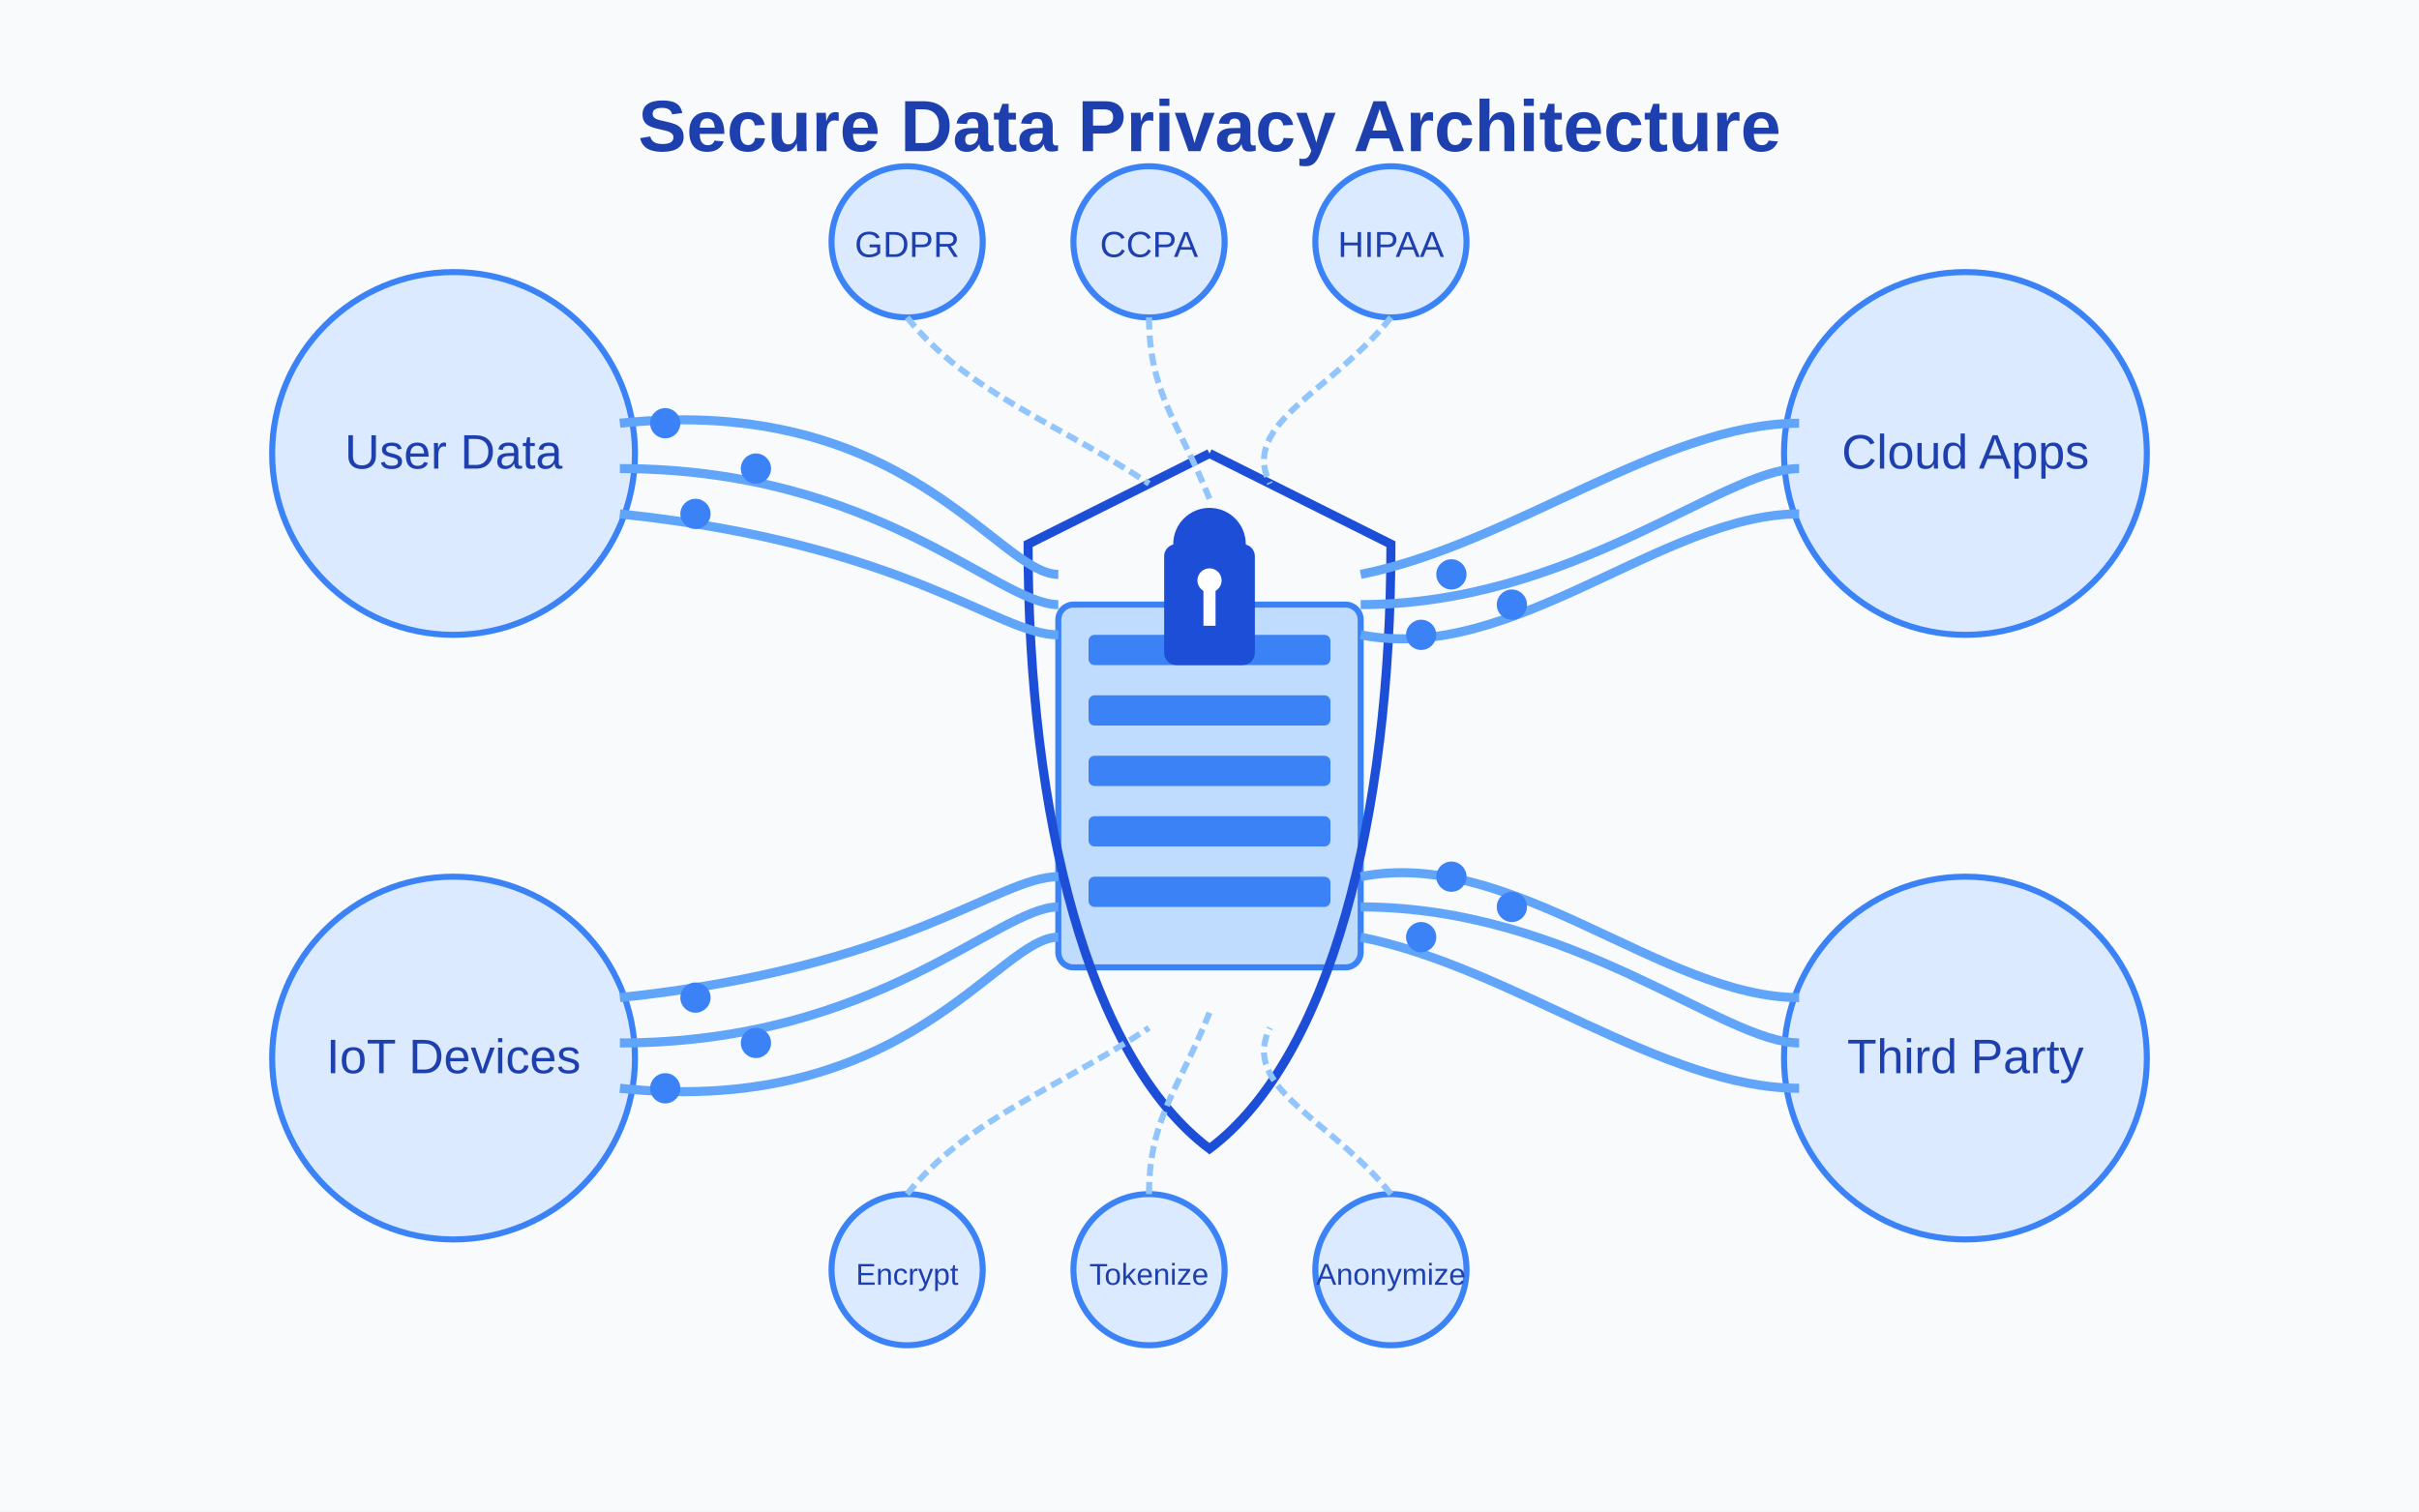
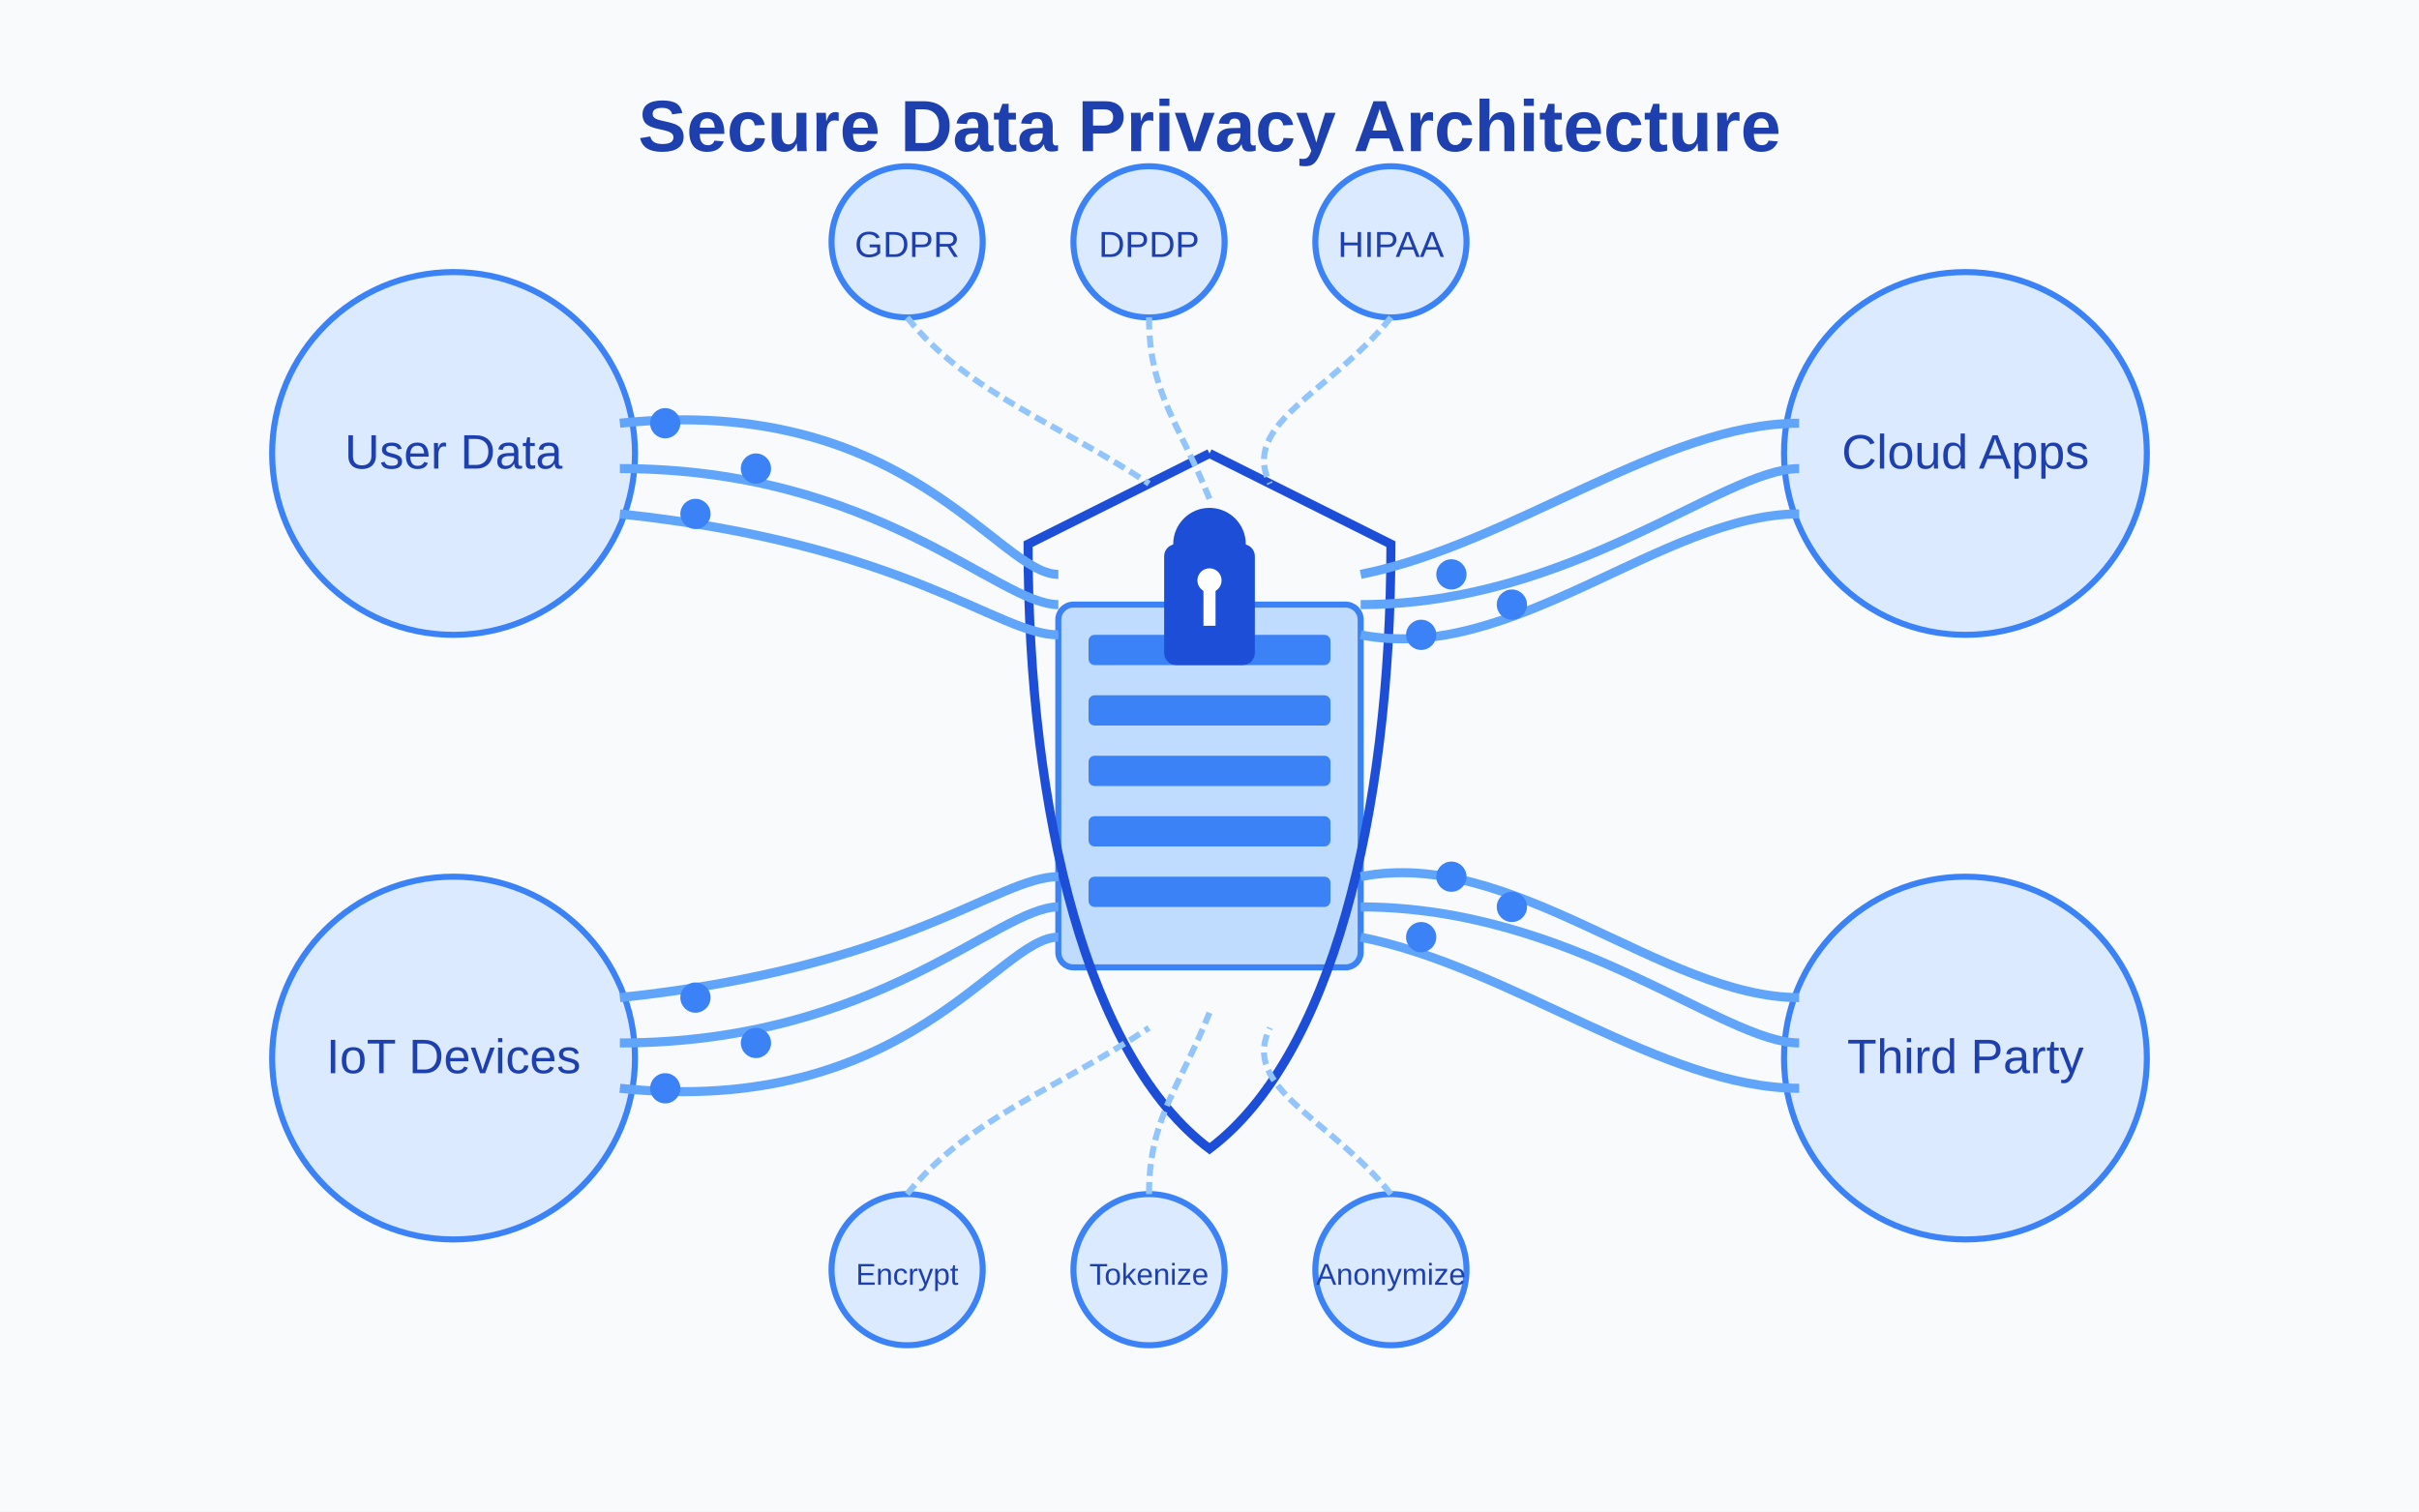
<svg xmlns="http://www.w3.org/2000/svg" width="800" height="500" viewBox="0 0 800 500">
  <rect width="800" height="500" fill="#f8fafc" />
  <rect x="350" y="200" width="100" height="120" rx="5" fill="#bfdbfe" stroke="#3b82f6" stroke-width="2" />
  <rect x="360" y="210" width="80" height="10" rx="2" fill="#3b82f6" />
  <rect x="360" y="230" width="80" height="10" rx="2" fill="#3b82f6" />
  <rect x="360" y="250" width="80" height="10" rx="2" fill="#3b82f6" />
  <rect x="360" y="270" width="80" height="10" rx="2" fill="#3b82f6" />
  <rect x="360" y="290" width="80" height="10" rx="2" fill="#3b82f6" />
  <path d="M400,150 L460,180 C460,270 440,350 400,380 C360,350 340,270 340,180 L400,150" fill="none" stroke="#1d4ed8" stroke-width="3" />
  <rect x="385" y="180" width="30" height="40" rx="4" fill="#1d4ed8" />
  <circle cx="400" cy="180" r="12" fill="#1d4ed8" />
  <circle cx="400" cy="192" r="4" fill="white" />
  <rect x="398" y="192" width="4" height="15" fill="white" />
  <circle cx="150" cy="150" r="60" fill="#dbeafe" stroke="#3b82f6" stroke-width="2" />
  <text x="150" y="155" font-family="Arial" font-size="16" text-anchor="middle" fill="#1e40af">User Data</text>
  <circle cx="150" cy="350" r="60" fill="#dbeafe" stroke="#3b82f6" stroke-width="2" />
  <text x="150" y="355" font-family="Arial" font-size="16" text-anchor="middle" fill="#1e40af">IoT Devices</text>
  <circle cx="650" cy="150" r="60" fill="#dbeafe" stroke="#3b82f6" stroke-width="2" />
  <text x="650" y="155" font-family="Arial" font-size="16" text-anchor="middle" fill="#1e40af">Cloud Apps</text>
  <circle cx="650" cy="350" r="60" fill="#dbeafe" stroke="#3b82f6" stroke-width="2" />
  <text x="650" y="355" font-family="Arial" font-size="16" text-anchor="middle" fill="#1e40af">Third Party</text>
  <path d="M205,170 C300,180 330,210 350,210" stroke="#60a5fa" stroke-width="3" fill="none" />
  <path d="M205,155 C290,155 330,200 350,200" stroke="#60a5fa" stroke-width="3" fill="none" />
  <path d="M205,140 C300,130 330,190 350,190" stroke="#60a5fa" stroke-width="3" fill="none" />
  <circle cx="230" cy="170" r="5" fill="#3b82f6">
    <animate attributeName="cx" values="205;350" dur="3s" repeatCount="indefinite" />
  </circle>
  <circle cx="250" cy="155" r="5" fill="#3b82f6">
    <animate attributeName="cx" values="205;350" dur="4s" repeatCount="indefinite" />
  </circle>
  <circle cx="220" cy="140" r="5" fill="#3b82f6">
    <animate attributeName="cx" values="205;350" dur="3.5s" repeatCount="indefinite" />
  </circle>
  <path d="M205,330 C300,320 330,290 350,290" stroke="#60a5fa" stroke-width="3" fill="none" />
  <path d="M205,345 C290,345 330,300 350,300" stroke="#60a5fa" stroke-width="3" fill="none" />
  <path d="M205,360 C300,370 330,310 350,310" stroke="#60a5fa" stroke-width="3" fill="none" />
  <circle cx="230" cy="330" r="5" fill="#3b82f6">
    <animate attributeName="cx" values="205;350" dur="3.2s" repeatCount="indefinite" />
  </circle>
  <circle cx="250" cy="345" r="5" fill="#3b82f6">
    <animate attributeName="cx" values="205;350" dur="3.7s" repeatCount="indefinite" />
  </circle>
  <circle cx="220" cy="360" r="5" fill="#3b82f6">
    <animate attributeName="cx" values="205;350" dur="4.2s" repeatCount="indefinite" />
  </circle>
  <path d="M450,190 C500,180 550,140 595,140" stroke="#60a5fa" stroke-width="3" fill="none" />
  <path d="M450,200 C520,200 570,155 595,155" stroke="#60a5fa" stroke-width="3" fill="none" />
  <path d="M450,210 C500,220 550,170 595,170" stroke="#60a5fa" stroke-width="3" fill="none" />
  <circle cx="480" cy="190" r="5" fill="#3b82f6">
    <animate attributeName="cx" values="450;595" dur="3s" repeatCount="indefinite" />
  </circle>
  <circle cx="500" cy="200" r="5" fill="#3b82f6">
    <animate attributeName="cx" values="450;595" dur="3.5s" repeatCount="indefinite" />
  </circle>
  <circle cx="470" cy="210" r="5" fill="#3b82f6">
    <animate attributeName="cx" values="450;595" dur="4s" repeatCount="indefinite" />
  </circle>
  <path d="M450,290 C500,280 550,330 595,330" stroke="#60a5fa" stroke-width="3" fill="none" />
  <path d="M450,300 C520,300 570,345 595,345" stroke="#60a5fa" stroke-width="3" fill="none" />
  <path d="M450,310 C500,320 550,360 595,360" stroke="#60a5fa" stroke-width="3" fill="none" />
  <circle cx="480" cy="290" r="5" fill="#3b82f6">
    <animate attributeName="cx" values="450;595" dur="3.2s" repeatCount="indefinite" />
  </circle>
  <circle cx="500" cy="300" r="5" fill="#3b82f6">
    <animate attributeName="cx" values="450;595" dur="3.7s" repeatCount="indefinite" />
  </circle>
  <circle cx="470" cy="310" r="5" fill="#3b82f6">
    <animate attributeName="cx" values="450;595" dur="4.2s" repeatCount="indefinite" />
  </circle>
  <circle cx="300" cy="80" r="25" fill="#dbeafe" stroke="#3b82f6" stroke-width="2" />
  <text x="300" y="85" font-family="Arial" font-size="12" text-anchor="middle" fill="#1e40af">GDPR</text>
  <circle cx="380" cy="80" r="25" fill="#dbeafe" stroke="#3b82f6" stroke-width="2" />
-   <text x="380" y="85" font-family="Arial" font-size="12" text-anchor="middle" fill="#1e40af">CCPA</text>
+   <text x="380" y="85" font-family="Arial" font-size="12" text-anchor="middle" fill="#1e40af">DPDP</text>
  <circle cx="460" cy="80" r="25" fill="#dbeafe" stroke="#3b82f6" stroke-width="2" />
  <text x="460" y="85" font-family="Arial" font-size="12" text-anchor="middle" fill="#1e40af">HIPAA</text>
  <path d="M300,105 C320,130 350,140 380,160" stroke="#93c5fd" stroke-width="2" stroke-dasharray="4 2" fill="none" />
  <path d="M380,105 C380,130 390,140 400,165" stroke="#93c5fd" stroke-width="2" stroke-dasharray="4 2" fill="none" />
  <path d="M460,105 C440,130 410,140 420,160" stroke="#93c5fd" stroke-width="2" stroke-dasharray="4 2" fill="none" />
  <circle cx="300" cy="420" r="25" fill="#dbeafe" stroke="#3b82f6" stroke-width="2" />
  <text x="300" y="425" font-family="Arial" font-size="10" text-anchor="middle" fill="#1e40af">Encrypt</text>
  <circle cx="380" cy="420" r="25" fill="#dbeafe" stroke="#3b82f6" stroke-width="2" />
  <text x="380" y="425" font-family="Arial" font-size="10" text-anchor="middle" fill="#1e40af">Tokenize</text>
  <circle cx="460" cy="420" r="25" fill="#dbeafe" stroke="#3b82f6" stroke-width="2" />
  <text x="460" y="425" font-family="Arial" font-size="10" text-anchor="middle" fill="#1e40af">Anonymize</text>
  <path d="M300,395 C320,370 350,360 380,340" stroke="#93c5fd" stroke-width="2" stroke-dasharray="4 2" fill="none" />
  <path d="M380,395 C380,370 390,360 400,335" stroke="#93c5fd" stroke-width="2" stroke-dasharray="4 2" fill="none" />
  <path d="M460,395 C440,370 410,360 420,340" stroke="#93c5fd" stroke-width="2" stroke-dasharray="4 2" fill="none" />
  <text x="400" y="50" font-family="Arial" font-size="24" font-weight="bold" text-anchor="middle" fill="#1e40af">Secure Data Privacy Architecture</text>
</svg>
